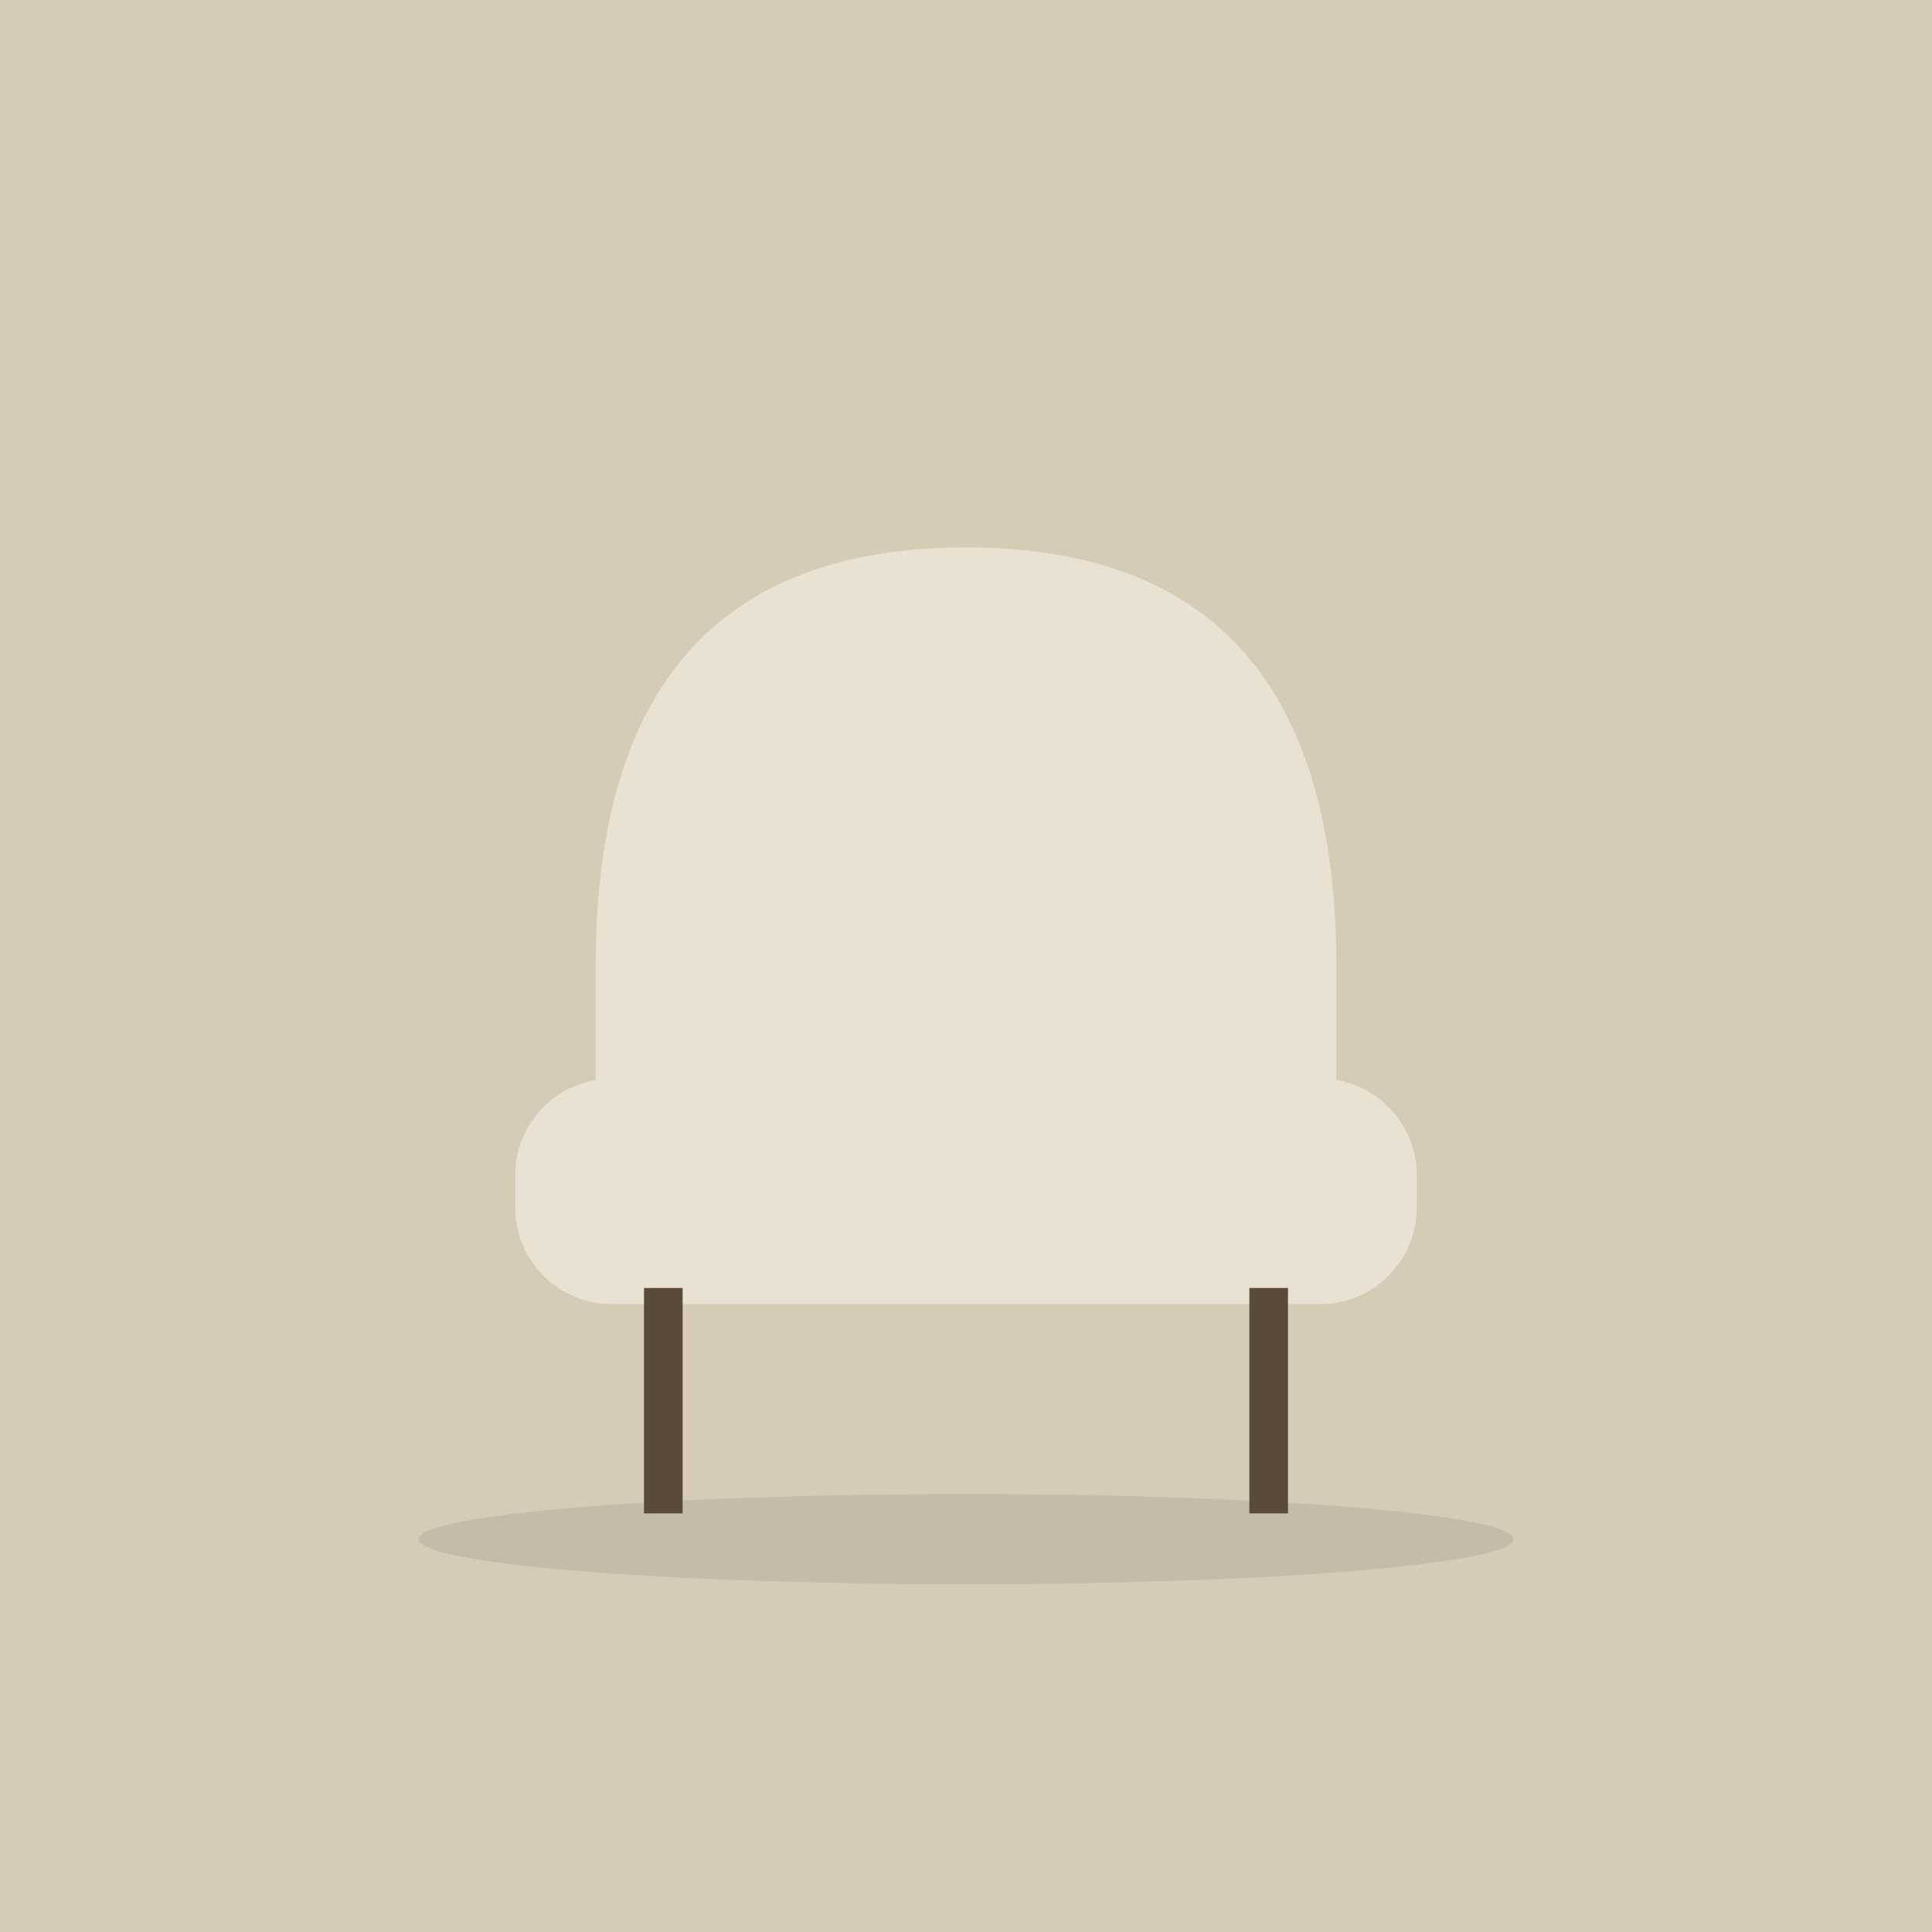
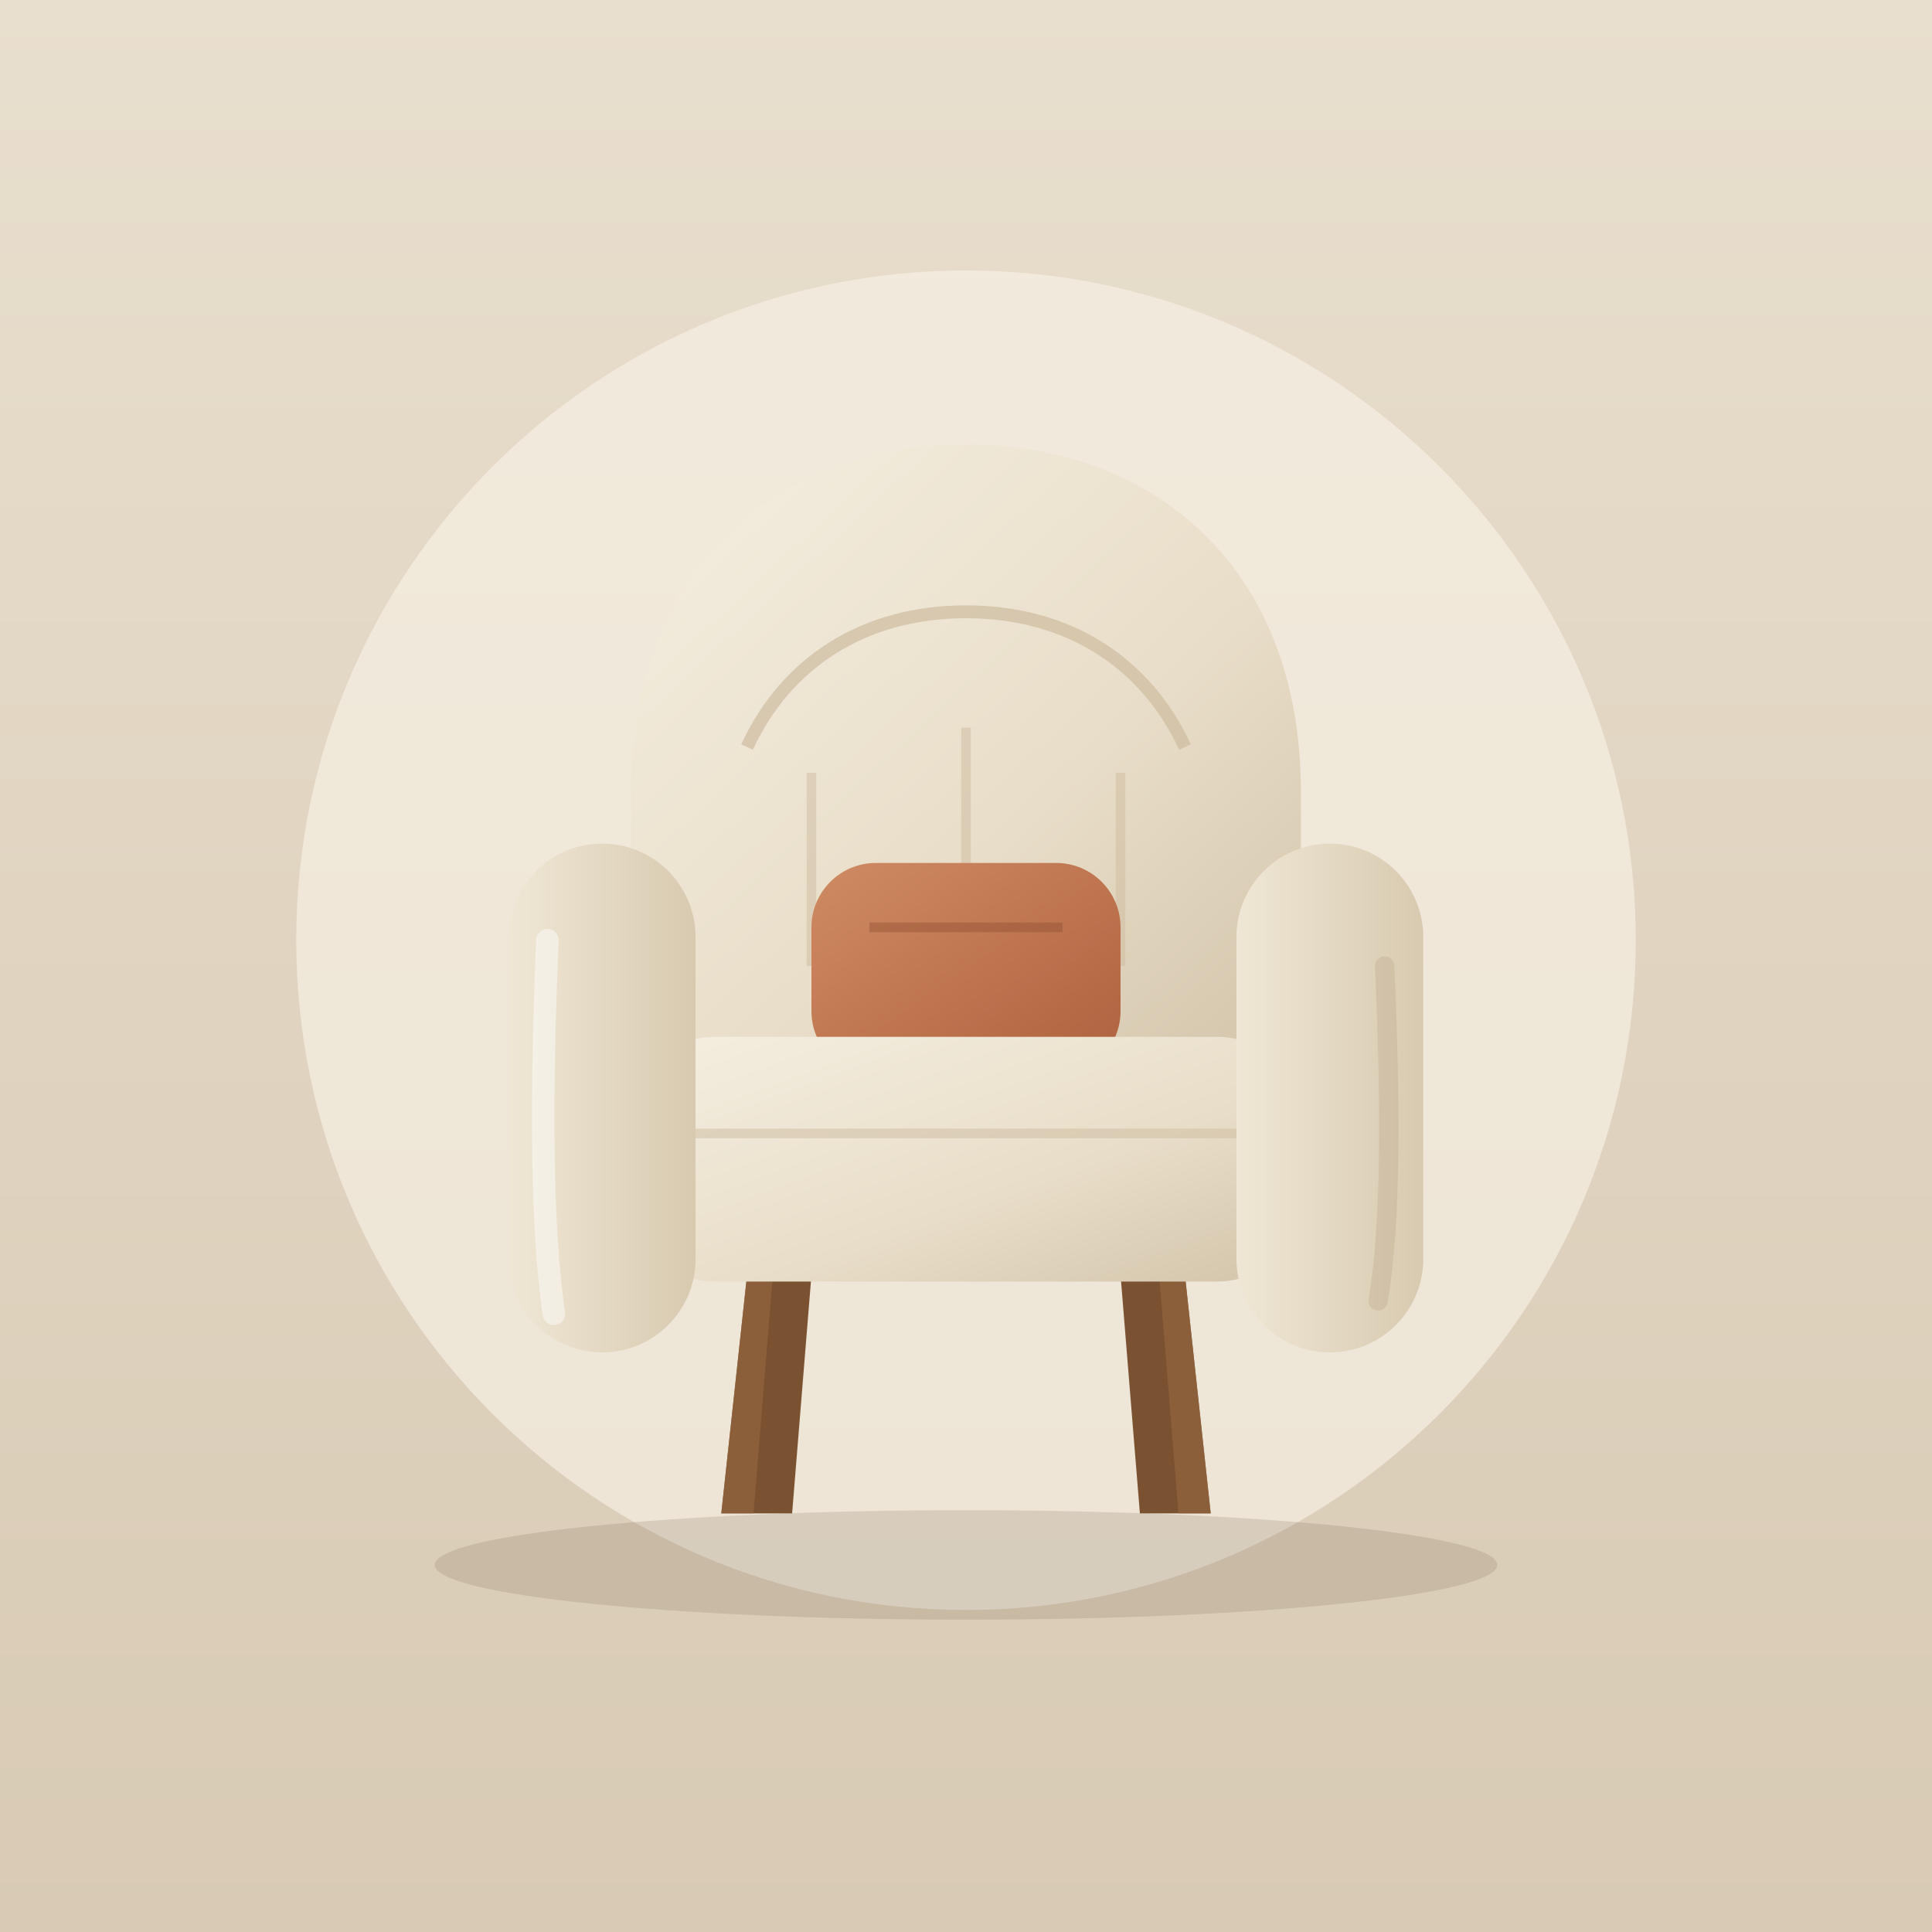
<svg xmlns="http://www.w3.org/2000/svg" viewBox="0 0 600 600">
-   <rect width="600" height="600" fill="#D6CBB7" />
-   <ellipse cx="300" cy="478" rx="170" ry="14" fill="#000" opacity=".08" />
-   <path d="M185 300Q185 170 300 170T415 300V350H185Z" fill="#E9E2D3" />
-   <rect x="160" y="335" width="280" height="70" rx="30" fill="#E9E2D3" />
-   <rect x="200" y="400" width="12" height="70" fill="#5A4A3B" />
-   <rect x="388" y="400" width="12" height="70" fill="#5A4A3B" />
+   <defs>
+     <linearGradient id="f-bg" x1="0" y1="0" x2="0" y2="1">
+       <stop offset="0" stop-color="#E9DFCE" />
+       <stop offset="1" stop-color="#D8CAB4" />
+     </linearGradient>
+     <linearGradient id="f-chair" x1="0" y1="0" x2="1" y2="1">
+       <stop offset="0" stop-color="#F5EFE1" />
+       <stop offset=".6" stop-color="#E8DDC8" />
+       <stop offset="1" stop-color="#D3C4AA" />
+     </linearGradient>
+     <linearGradient id="f-arm" x1="0" y1="0" x2="1" y2="0">
+       <stop offset="0" stop-color="#EFE7D5" />
+       <stop offset="1" stop-color="#D8CAB0" />
+     </linearGradient>
+     <linearGradient id="f-cushion" x1="0" y1="0" x2="1" y2="1">
+       <stop offset="0" stop-color="#D08B63" />
+       <stop offset="1" stop-color="#AE613E" />
+     </linearGradient>
+   </defs>
+   <rect width="600" height="600" fill="url(#f-bg)" />
+   <circle cx="300" cy="292" r="208" fill="#F7F1E5" opacity=".65" />
+   <ellipse cx="300" cy="486" rx="165" ry="17" fill="#5F4B35" opacity=".16" />
+   <path d="M196 330 V246 C196 174 244 138 300 138 C356 138 404 174 404 246 V330 Z" fill="url(#f-chair)" />
+   <path d="M232 232 C244 206 268 190 300 190 C332 190 356 206 368 232" fill="none" stroke="#CDBCA0" stroke-width="4" opacity=".7" />
+   <path d="M252 300 V240 M300 304 V226 M348 300 V240" stroke="#CDBCA0" stroke-width="3" opacity=".5" />
+   <rect x="252" y="268" width="96" height="66" rx="20" fill="url(#f-cushion)" />
+   <path d="M270 288 H330" stroke="#8E4B2D" stroke-width="3" opacity=".4" />
+   <path d="M232 396 L224 470 H246 L252 396 Z" fill="#7A5232" />
+   <path d="M368 396 L376 470 H354 L348 396 Z" fill="#7A5232" />
+   <path d="M232 396 L224 470 H234 L240 396 Z" fill="#94653F" opacity=".7" />
+   <path d="M368 396 L376 470 H366 L360 396 Z" fill="#94653F" opacity=".7" />
+   <rect x="196" y="322" width="208" height="76" rx="26" fill="url(#f-chair)" />
+   <path d="M196 352 H404" stroke="#CDBCA0" stroke-width="3" opacity=".5" />
+   <rect x="158" y="262" width="58" height="158" rx="29" fill="url(#f-arm)" />
+   <rect x="384" y="262" width="58" height="158" rx="29" fill="url(#f-arm)" />
+   <path d="M170 292 C168 340 168 380 172 408" fill="none" stroke="#FFFFFF" stroke-width="7" stroke-linecap="round" opacity=".45" />
+   <path d="M430 300 C432 344 432 380 428 404" fill="none" stroke="#B9A78B" stroke-width="6" stroke-linecap="round" opacity=".35" />
</svg>
